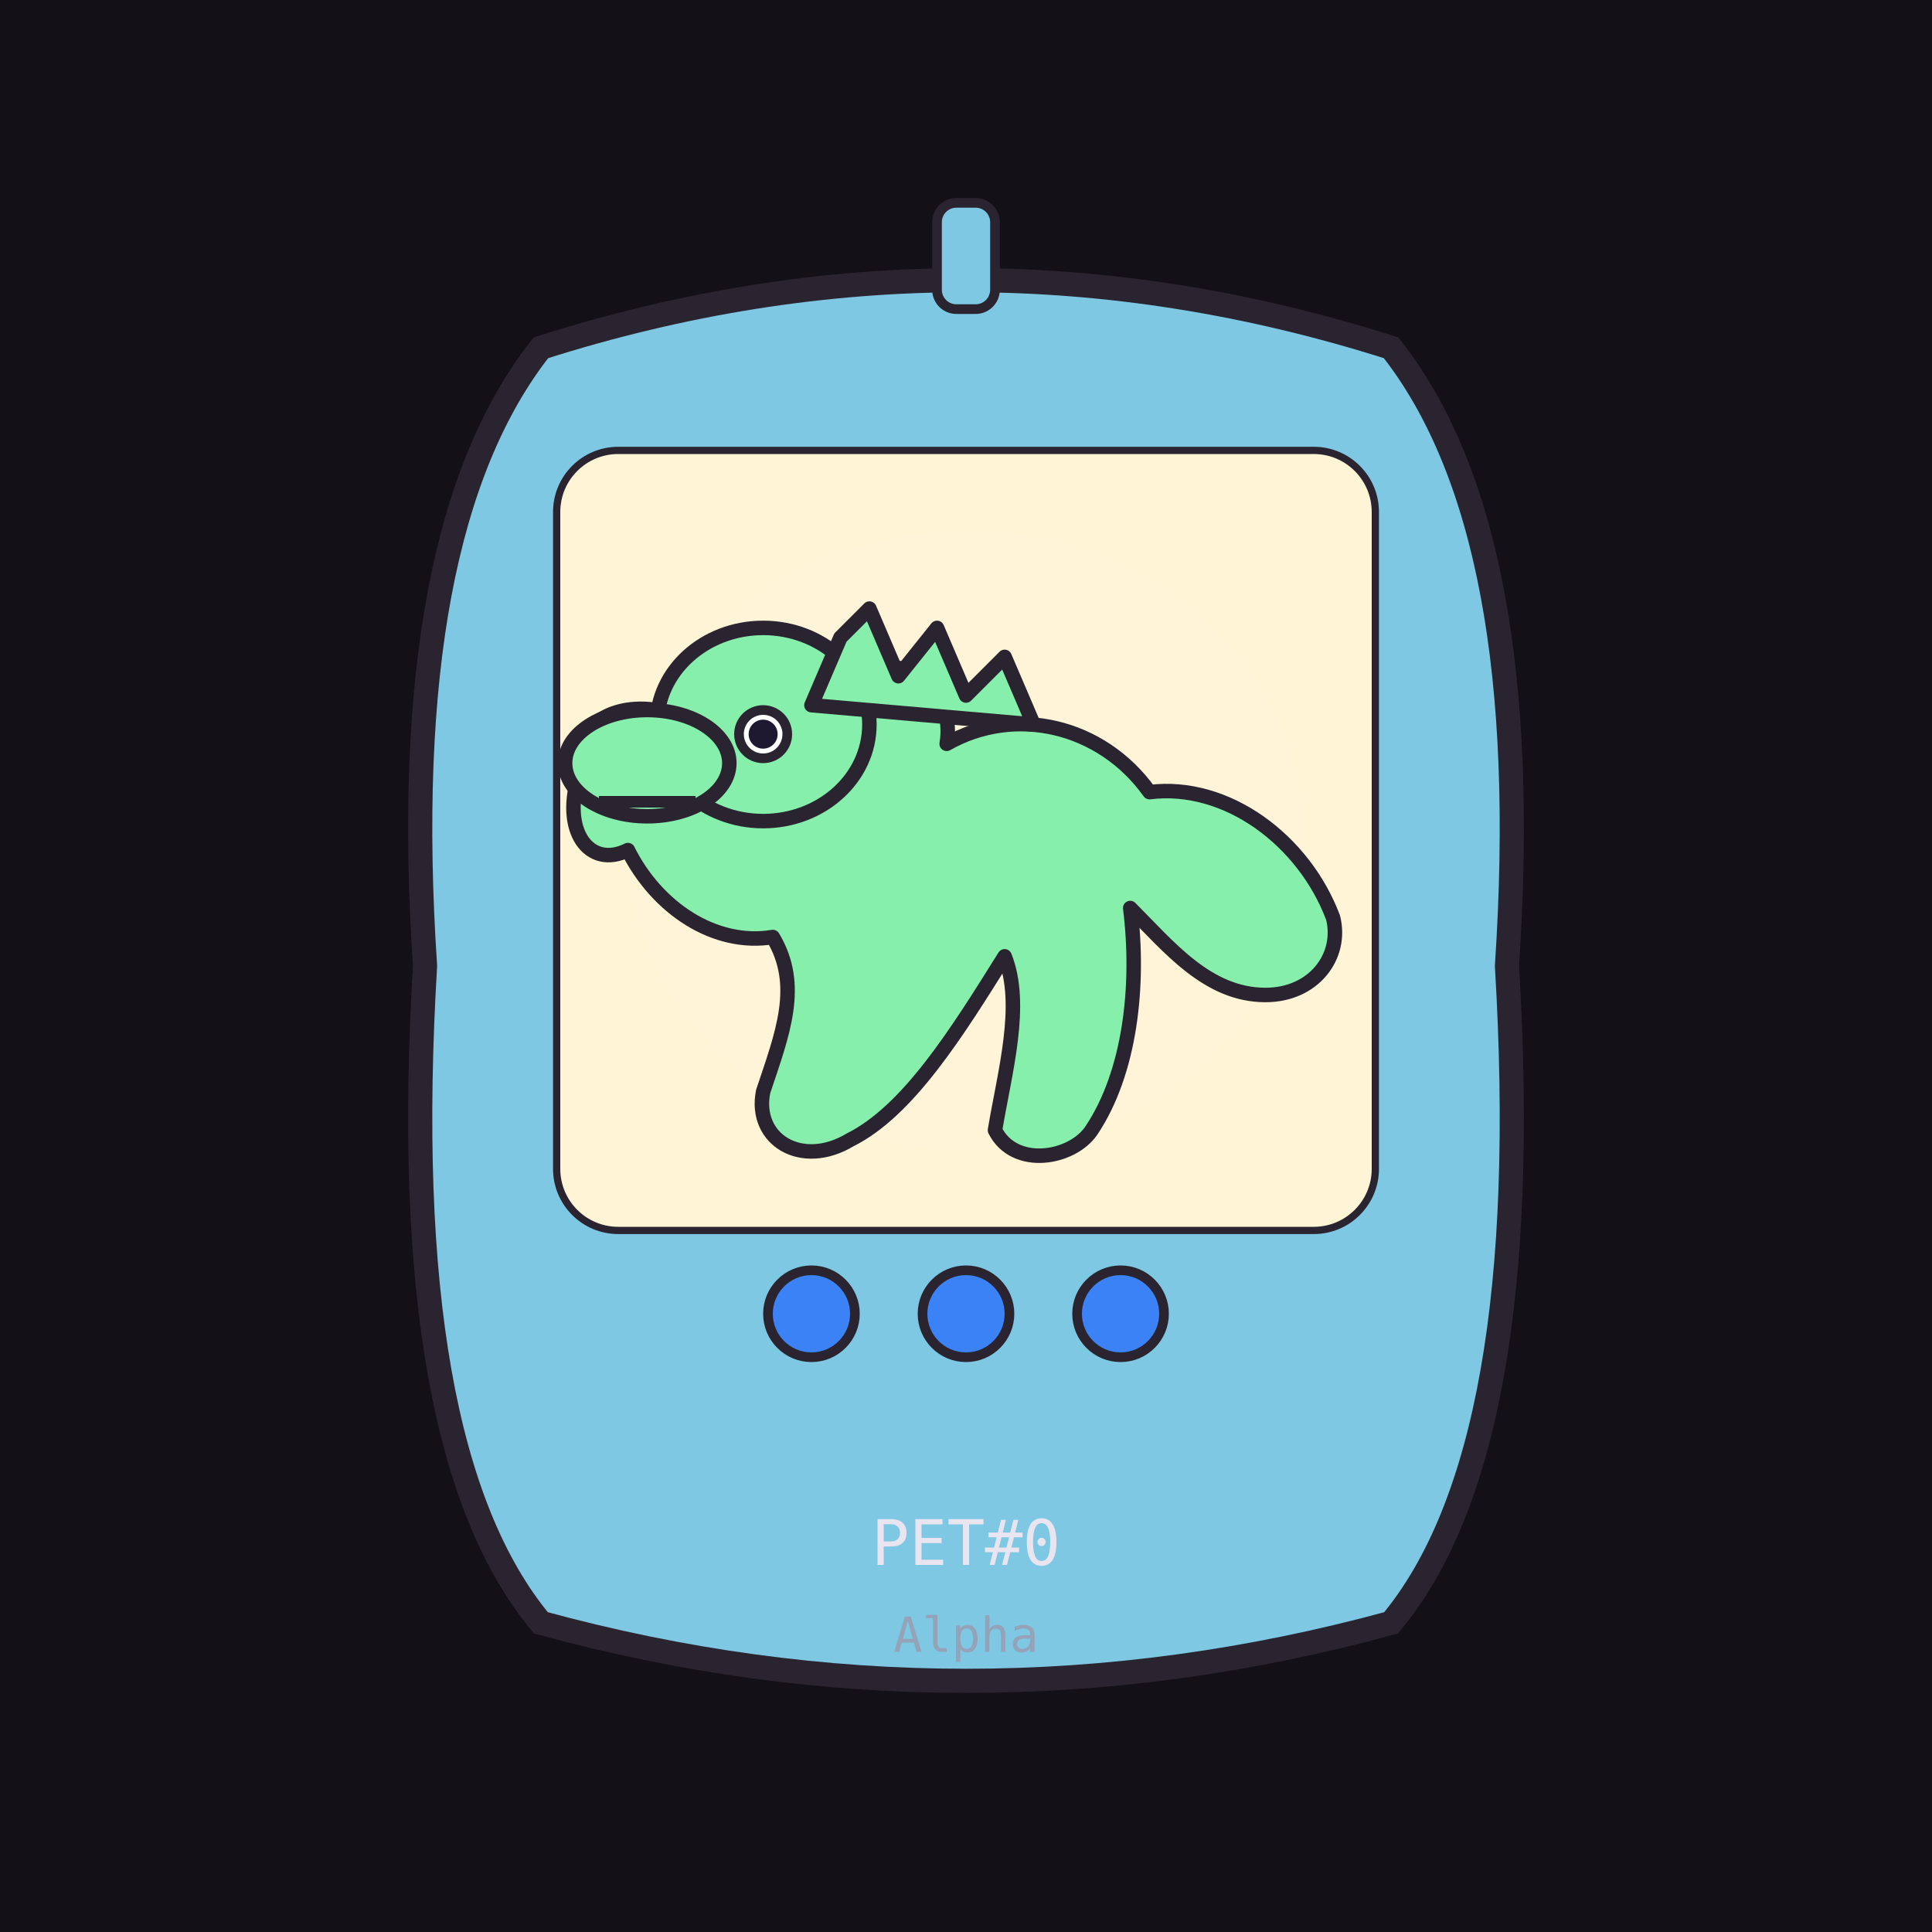
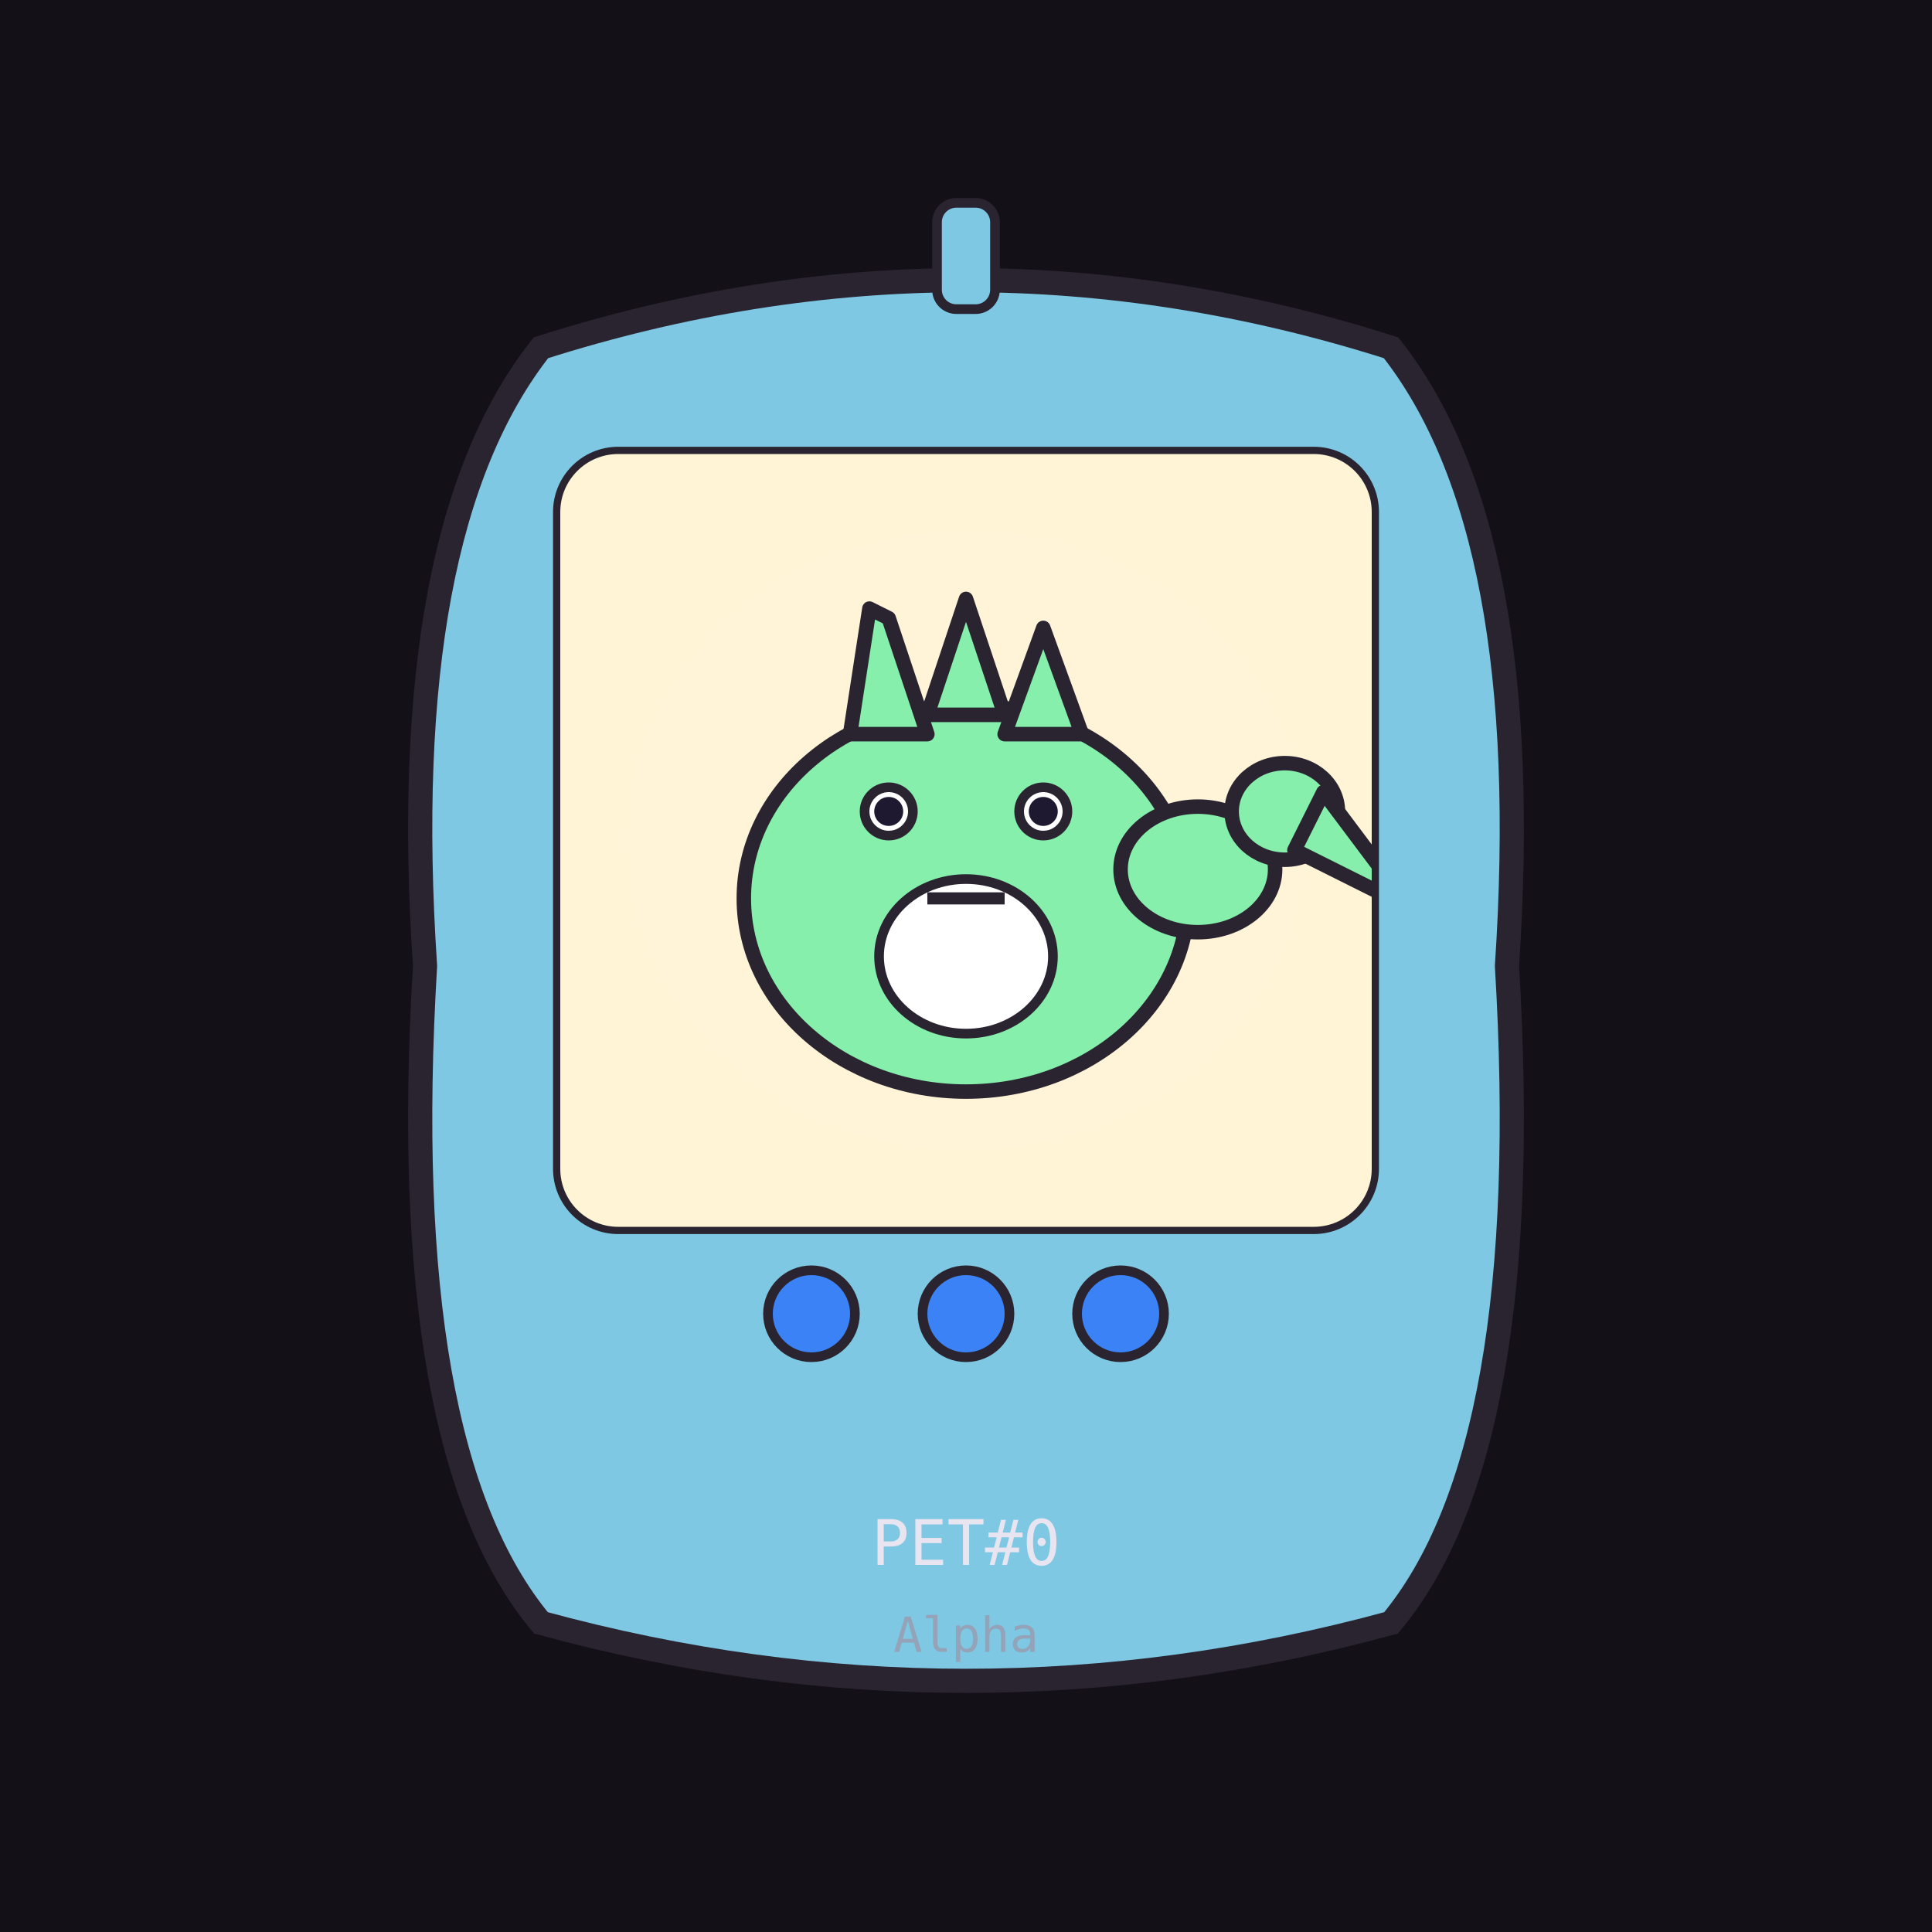
<svg xmlns="http://www.w3.org/2000/svg" viewBox="0 0 400 400">
  <defs>
    <clipPath id="scr">
      <rect x="116" y="94" width="168" height="160" rx="12" />
    </clipPath>
  </defs>
  <rect width="400" height="400" fill="#141018" />
  <path fill="#7ec8e3" stroke="#2a2430" stroke-width="5" d="M112 72 Q200 44 288 72 Q318 110 312 200 Q318 300 288 336 Q200 360 112 336 Q82 300 88 200 Q82 110 112 72 Z" />
  <rect x="194" y="42" width="12" height="22" rx="4" fill="#7ec8e3" stroke="#2a2430" stroke-width="2" />
  <rect x="116" y="94" width="168" height="160" rx="12" fill="#0c0a10" stroke="#2a2430" stroke-width="3" />
  <circle cx="168" cy="272" r="9" fill="#3b82f6" stroke="#2a2430" stroke-width="2" />
  <circle cx="200" cy="272" r="9" fill="#3b82f6" stroke="#2a2430" stroke-width="2" />
  <circle cx="232" cy="272" r="9" fill="#3b82f6" stroke="#2a2430" stroke-width="2" />
  <text x="200" y="324" text-anchor="middle" fill="#e8e4f0" font-size="13" font-family="monospace">PET#0</text>
  <text x="200" y="342" text-anchor="middle" fill="#94a3b8" font-size="10" font-family="monospace">Alpha</text>
  <g clip-path="url(#scr)">
    <g>
      <rect x="116" y="94" width="168" height="160" fill="#fff4d6" />
      <ellipse cx="200" cy="174" rx="70" ry="64" fill="#fff" fill-opacity=".04">
        <animate attributeName="fill-opacity" values=".04;.12;.04" dur="2.8s" repeatCount="indefinite" />
      </ellipse>
      <g data-dino="1">
-         <path data-dino-body="1" data-tail="1" d="M120 160 C118 150 128 144 140 148 C148 134 164 128 176 140 C186 134 198 142 196 154 C210 146 228 150 238 164 C254 162 270 174 276 190 C278 198 272 206 262 206 C250 206 242 196 234 188 C236 204 234 222 226 234 C222 240 210 242 206 234 C208 222 212 208 208 198 C198 214 188 230 176 236 C166 242 156 236 158 226 C162 214 166 204 160 194 C148 196 136 188 130 176 C122 180 116 172 120 160 Z" fill="#86efac" stroke="#2a2430" stroke-width="3" stroke-linejoin="round" />
-         <ellipse data-dino-head="1" cx="158" cy="150" rx="22" ry="20" fill="#86efac" stroke="#2a2430" stroke-width="3" stroke-linejoin="round" />
-         <ellipse cx="134" cy="158" rx="17" ry="11" fill="#86efac" stroke="#2a2430" stroke-width="3" stroke-linejoin="round" />
-         <polygon data-ridge="1" points="168,146 174,132 180,126 186,140 194,130 200,144 208,136 214,150" fill="#86efac" stroke="#2a2430" stroke-width="3" stroke-linejoin="round" />
+         <ellipse data-dino-body="1" data-dino-head="1" cx="200" cy="186" rx="46" ry="40" fill="#86efac" stroke="#2a2430" stroke-width="3" stroke-linejoin="round" />
+         <polygon data-ridge="1" points="176,152 180,126 184,128 192,152" fill="#86efac" stroke="#2a2430" stroke-width="3" stroke-linejoin="round" />
+         <polygon points="192,148 200,124 208,148" fill="#86efac" stroke="#2a2430" stroke-width="3" stroke-linejoin="round" />
+         <polygon points="208,152 216,130 224,152" fill="#86efac" stroke="#2a2430" stroke-width="3" stroke-linejoin="round" />
+         <ellipse data-snout="1" cx="200" cy="204" rx="14" ry="8" fill="#86efac" stroke="#2a2430" stroke-width="3" stroke-linejoin="round" />
+         <ellipse data-tail="1" cx="248" cy="180" rx="16" ry="13" fill="#86efac" stroke="#2a2430" stroke-width="3" stroke-linejoin="round" />
+         <ellipse cx="266" cy="168" rx="11" ry="10" fill="#86efac" stroke="#2a2430" stroke-width="3" stroke-linejoin="round" />
+         <polygon points="274,164 292,188 268,176" fill="#86efac" stroke="#2a2430" stroke-width="3" stroke-linejoin="round" />
+         <circle cx="186" cy="196" r="3" fill="#000" />
+         <circle cx="210" cy="202" r="3" fill="#000" />
+         <circle cx="198" cy="210" r="3" fill="#000" />
      </g>
-       <g data-face="1" data-sp="2" data-cx="158" data-ey="152" data-gap="8">
+       <ellipse data-belly="1" cx="200" cy="198" rx="18" ry="16" fill="#ffffff" stroke="#2a2430" stroke-width="2" />
+       <g data-face="1" data-sp="2" data-cx="200" data-ey="168" data-gap="16">
        <g data-eyes="0" data-kind="0">
-           <circle cx="158" cy="152" data-dino-eye="1" r="5" fill="#fff" stroke="#2a2430" stroke-width="2" />
-           <circle cx="158" cy="152" r="3" fill="#1e1930">
+           <circle cx="184" cy="168" data-dino-eye="1" r="5" fill="#fff" stroke="#2a2430" stroke-width="2" />
+           <circle cx="184" cy="168" r="3" fill="#1e1930">
+             <animate attributeName="opacity" values="1;1;1;.2;1" dur="3.2s" repeatCount="indefinite" />
+           </circle>
+           <circle cx="216" cy="168" data-dino-eye="1" r="5" fill="#fff" stroke="#2a2430" stroke-width="2" />
+           <circle cx="216" cy="168" r="3" fill="#1e1930">
            <animate attributeName="opacity" values="1;1;1;.2;1" dur="3.2s" repeatCount="indefinite" />
          </circle>
        </g>
-         <path data-snout="1" d="M124 166 H144" fill="none" stroke="#2a2430" stroke-width="2.4" />
+         <path d="M192 186 H208" fill="none" stroke="#2a2430" stroke-width="2.5" />
      </g>
      <animateTransform attributeName="transform" type="translate" values="0 0;1 -1;-1 1;0 0" dur="9s" repeatCount="indefinite" />
    </g>
  </g>
</svg>
